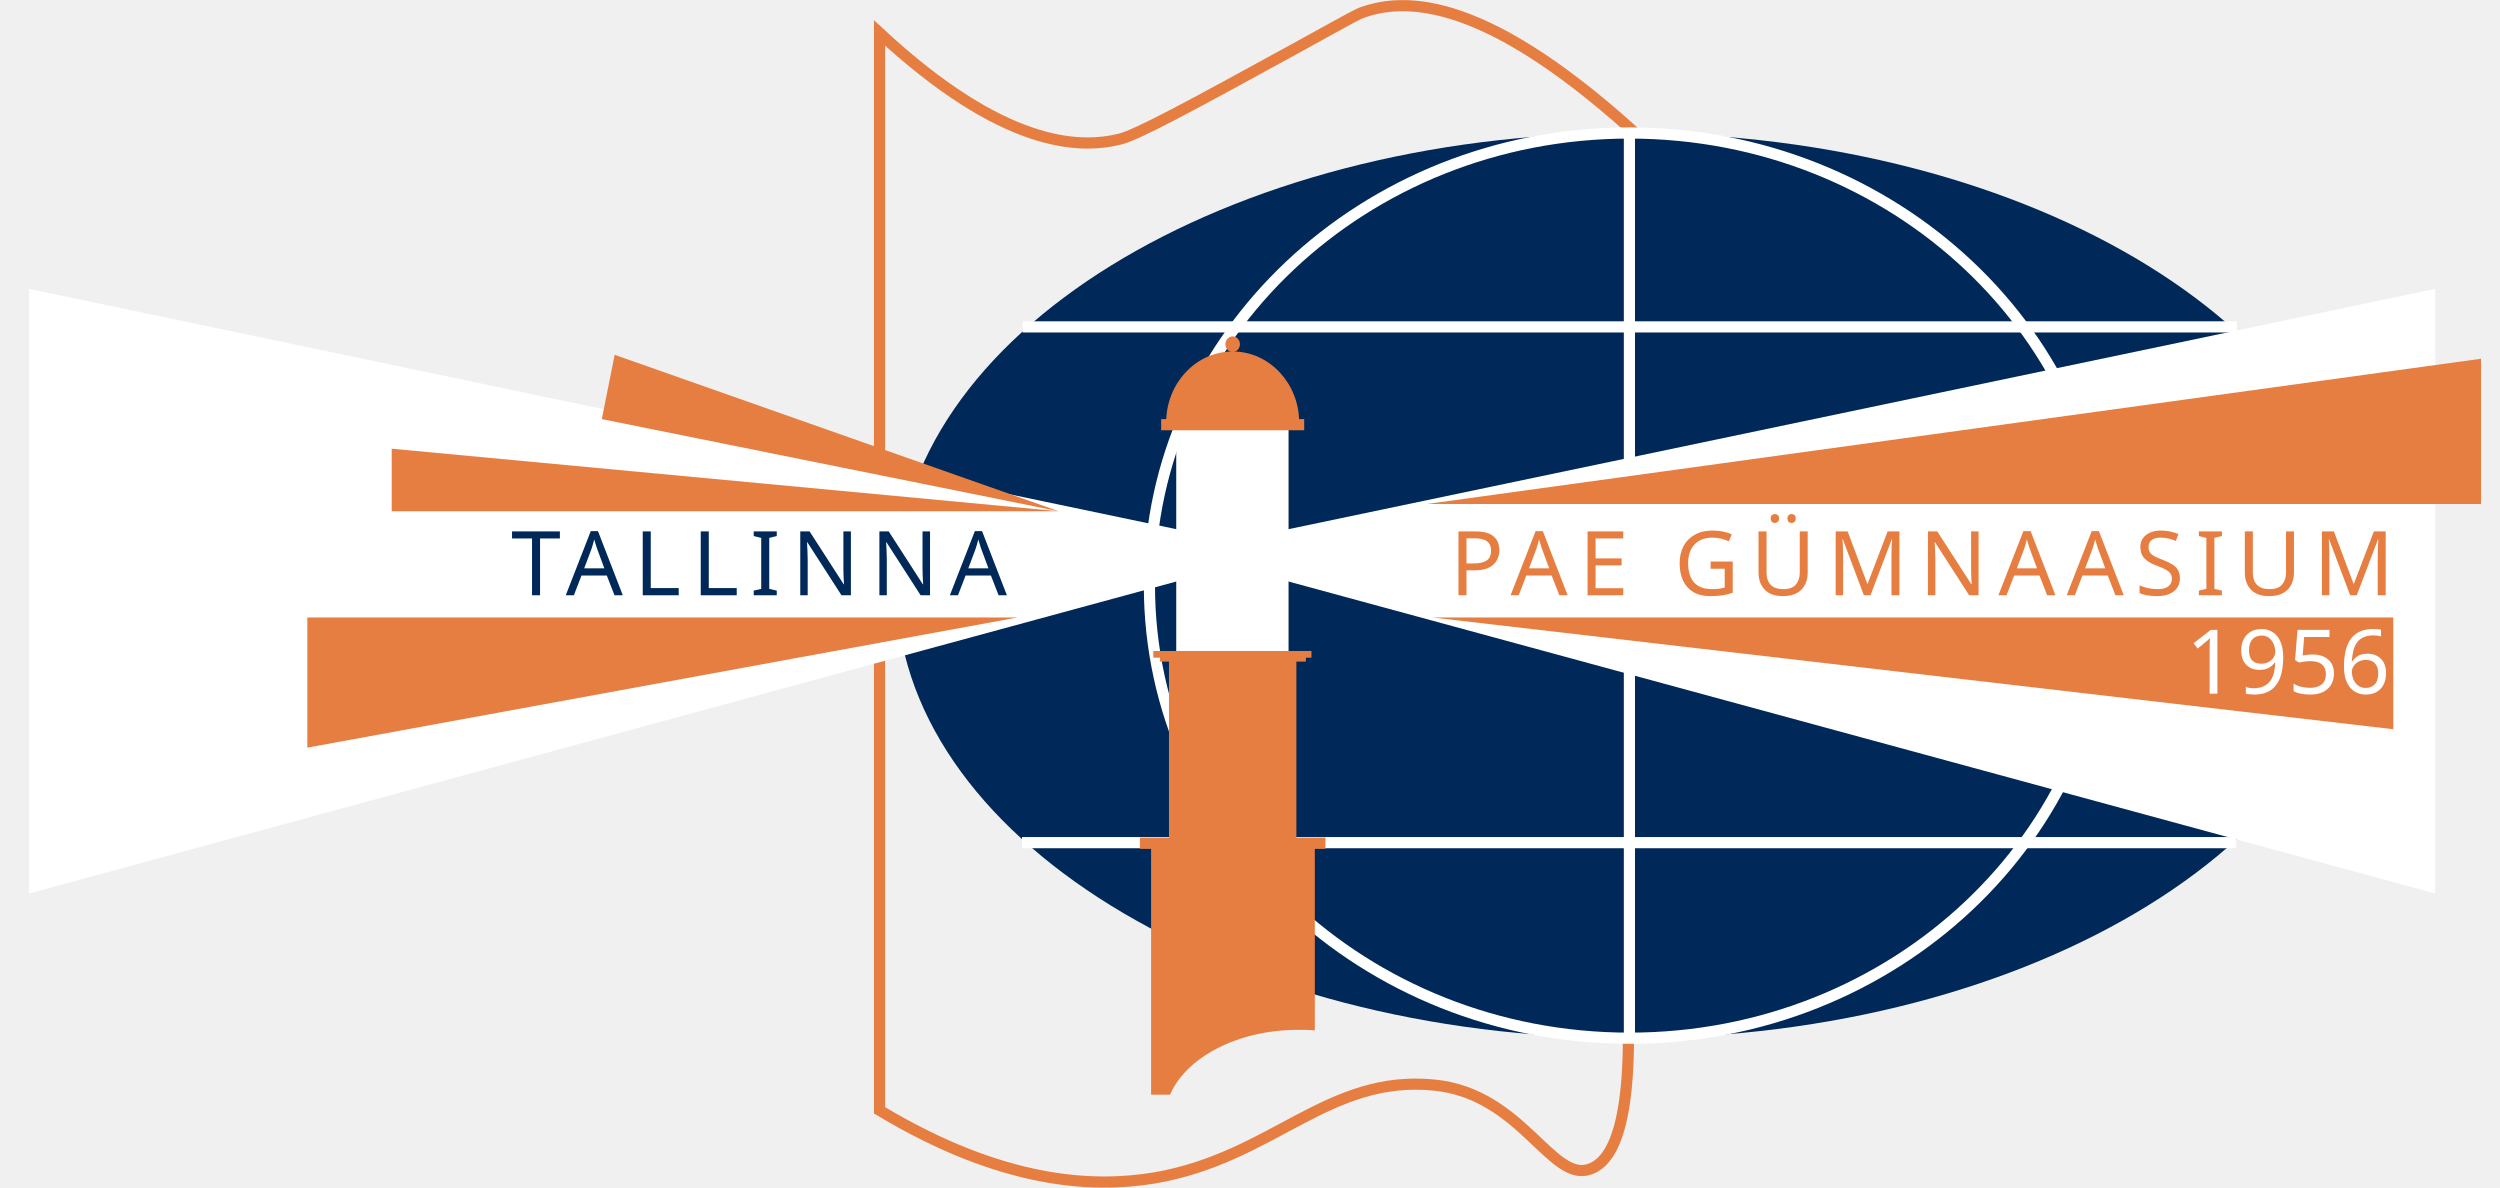
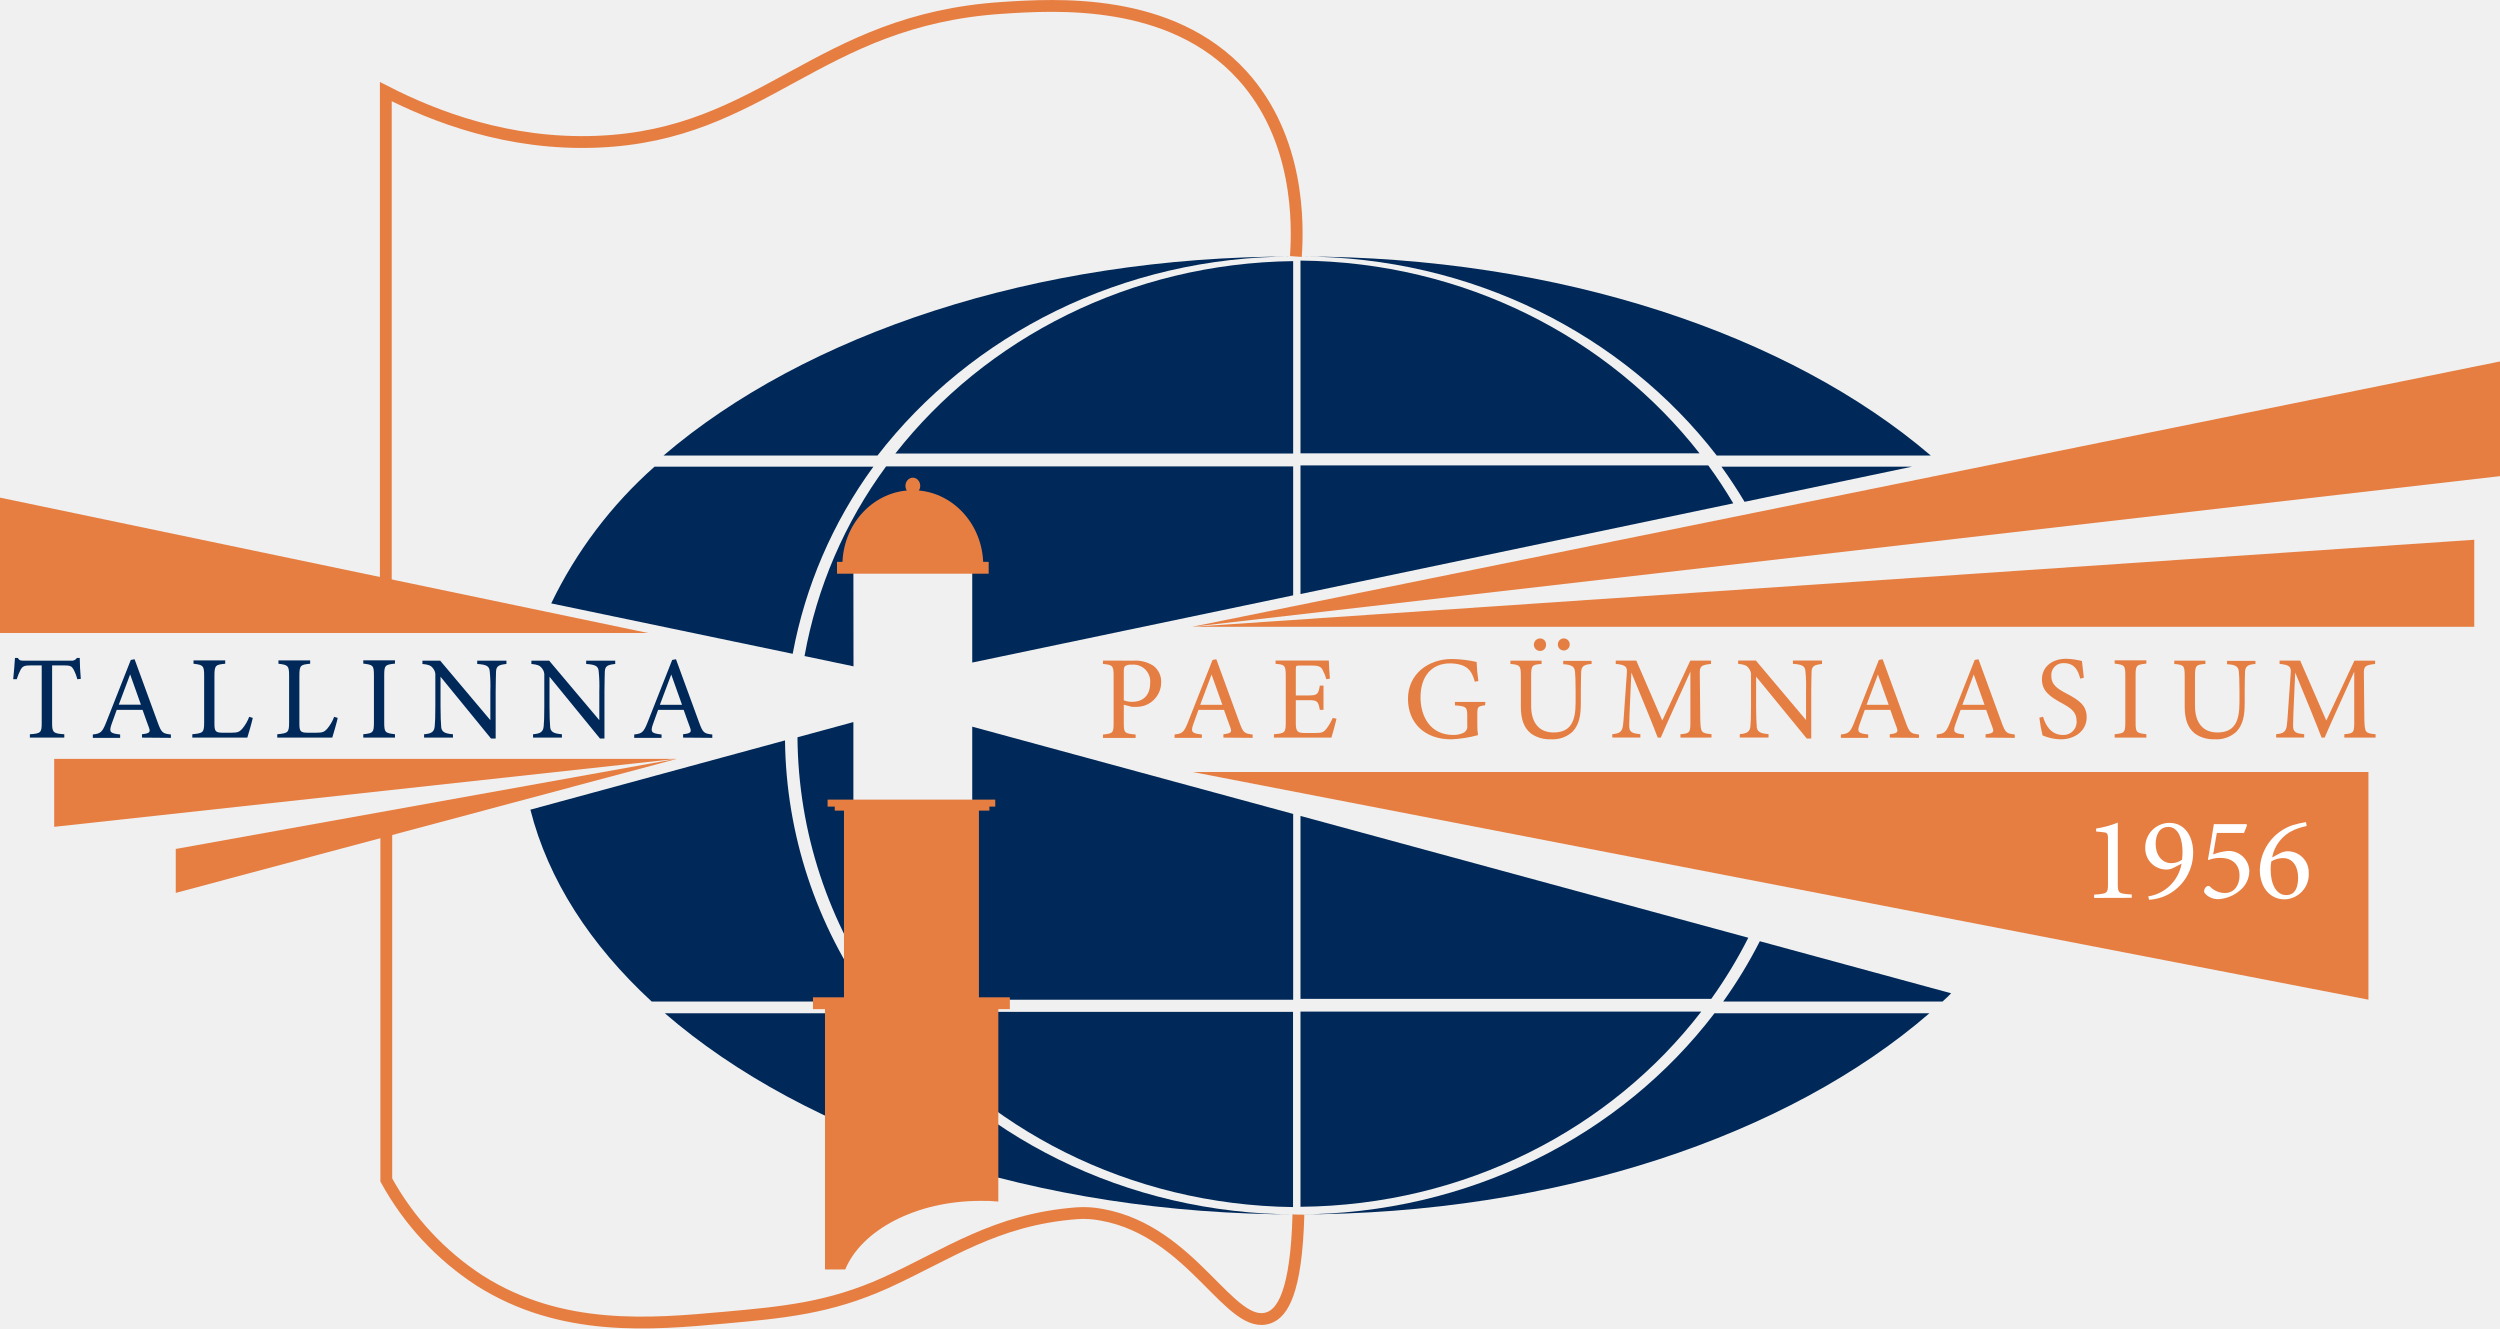
- <svg xmlns="http://www.w3.org/2000/svg" version="1.1" id="Слой_1" x="0px" y="0px" viewBox="0 0 447.4 212.5" style="enable-background:new 0 0 447.4 212.5;" xml:space="preserve">
-   <style type="text/css">
- 	.st0{fill:none;stroke:#E67E42;stroke-width:2;stroke-miterlimit:10;}
- 	.st1{fill:#002959;}
- 	.st2{fill:none;stroke:#FFFFFF;stroke-width:2;stroke-miterlimit:10;}
- 	.st3{fill:#FFFFFF;}
- 	.st4{fill:#E67E42;}
- 	.st5{fill:#E67E42;stroke:#E67E42;stroke-miterlimit:10;}
- 	.st6{fill:none;}
- 	.st7{font-family:'FrankRuhlHofshi-Regular';}
- 	.st8{font-size:16px;}
- 	.st9{letter-spacing:2;}
- </style>
-   <path id="path4" class="st0" d="M299.8,30.6C270.4,1.6,254-1.2,244.2,2.1c-1,0.3-1.2,0.4-12.6,6.7c-18.6,10.2-28,15.3-31.2,16.1  c-7.3,1.8-20.9,1.5-43-19c0,64.3,0,128.5,0,192.8c22.1,13.3,38.4,13.9,49.2,12.1c21.2-3.6,31-18.6,50.2-16.6  c15.6,1.6,20.9,17.6,27.8,15c4.3-1.6,8.3-9.2,6.3-37.1" />
-   <ellipse id="ellipse6" class="st1" cx="291.6" cy="104.8" rx="131.2" ry="81" />
-   <ellipse id="ellipse8" class="st2" cx="291.6" cy="104.8" rx="85.9" ry="81" />
-   <line id="line10" class="st2" x1="183" y1="58.5" x2="400.3" y2="58.5" />
-   <line id="line12" class="st2" x1="182.9" y1="150.8" x2="400.2" y2="150.8" />
-   <line id="line14" class="st2" x1="291.6" y1="185.8" x2="291.6" y2="23.8" />
-   <g id="g42">
-     <rect id="rect16" x="210.5" y="76.9" class="st3" width="20.1" height="39.7" />
-     <g id="g38">
-       <g id="g30">
-         <g id="g22">
-           <line id="line18" class="st0" x1="204" y1="150.9" x2="237.2" y2="150.9" />
-           <path id="path20" class="st4" d="M232.3,184.3c1,0,2,0,3,0.1v-33.5H206v45h3.4C212.2,189.3,221.4,184.3,232.3,184.3z" />
-         </g>
-         <rect id="rect24" x="209.2" y="117.7" class="st4" width="22.8" height="32.8" />
-         <rect id="rect26" x="208.1" y="117.7" class="st5" width="25.1" height="0.2" />
-         <rect id="rect28" x="206.9" y="117" class="st5" width="27.3" height="0.2" />
-       </g>
-       <g id="g36">
-         <path id="path32" class="st5" d="M220.6,63.4c-6.3,0-11.4,5.5-11.4,12.2H232C232,68.9,226.9,63.4,220.6,63.4z" />
-         <line id="line34" class="st0" x1="207.8" y1="76" x2="233.4" y2="76" />
-       </g>
-     </g>
-     <ellipse id="ellipse40" class="st4" cx="220.6" cy="61.6" rx="1.3" ry="1.4" />
-   </g>
-   <g id="g48">
-     <g id="g46">
-       <polygon id="polygon44" class="st3" points="226.3,95.6 226.3,102.9 435.8,159.9 435.8,51.7   " />
-     </g>
-   </g>
-   <polygon id="polygon50" class="st4" points="255.3,90.2 444,90.2 444,64.2 " />
-   <rect id="rect52" x="259.5" y="95.5" class="st6" width="188" height="13.3" />
-   <text id="text54" transform="matrix(1 0 0 1 259.461 106.5253)" class="st4 st7 st8 st9">PAE GÜMNAASIUM</text>
-   <polygon id="polygon56" class="st4" points="256.3,110.5 428.3,110.5 428.3,130.5 " />
-   <g id="g62">
-     <g id="g60">
-       <polygon id="polygon58" class="st3" points="5.2,51.7 5.2,159.9 214.8,102.9 214.8,95.6   " />
-     </g>
-   </g>
-   <rect id="rect64" x="91.5" y="95.5" class="st6" width="98" height="13.3" />
-   <text id="text66" transform="matrix(1 0 0 1 91.4771 106.5252)" class="st1 st7 st8 st9">TALLINNA</text>
-   <polygon id="polygon68" class="st4" points="182.1,110.5 55,110.5 55,133.8 " />
-   <polygon id="polygon70" class="st4" points="189.5,91.5 70.1,91.5 70.1,80.3 " />
-   <rect id="rect72" x="390.3" y="111.7" class="st6" width="34.4" height="13.3" />
-   <text id="text74" transform="matrix(1 0 0 1 391.1398 124.1435)" class="st3 st7 st8">1956</text>
-   <polygon id="polygon76" class="st4" points="189.5,91.5 107.7,75 110,63.5 " />
+ <svg xmlns="http://www.w3.org/2000/svg" id="Слой_1" data-name="Слой 1" viewBox="0 0 422.61 224.57">
+   <defs>
+     <style>.cls-1{fill:#002959;}.cls-2,.cls-4{fill:#e67e42;}.cls-3{fill:none;stroke-width:2px;}.cls-3,.cls-4{stroke:#e67e42;stroke-miterlimit:10;}.cls-5{fill:#e57e42;}.cls-6{fill:#fff;}</style>
+   </defs>
+   <path id="path6" class="cls-1" d="M148.34,77c15.73-20.37,41.34-33.64,70.26-33.64C174.78,43.35,136,56.62,112.17,77Z" transform="translate(0 0)" />
+   <path id="path8" class="cls-1" d="M148.72,171.29H112.39c23.79,20.59,62.8,34,106.88,34h0C190.17,205.3,164.42,191.88,148.72,171.29Z" transform="translate(0 0)" />
+   <path id="path10" class="cls-1" d="M290.2,77c-15.72-20.37-41.33-33.64-70.26-33.64,43.82,0,82.62,13.27,106.44,33.64Z" transform="translate(0 0)" />
+   <path id="path12" class="cls-1" d="M289.82,171.29h36.33c-23.78,20.59-62.79,34-106.88,34h0C248.38,205.3,274.12,191.88,289.82,171.29Z" transform="translate(0 0)" />
+   <path id="path14" class="cls-1" d="M287.29,76.63C272,57.07,247.52,44.3,219.84,44.05V76.63Z" transform="translate(0 0)" />
+   <path id="path16" class="cls-1" d="M219.84,171v33c27.85-.24,52.49-13.16,67.75-33Z" transform="translate(0 0)" />
+   <path id="path18" class="cls-1" d="M164.35,122.84v12.83H144.26V122.06l-9.45,2.57A76.36,76.36,0,0,0,149.41,169H218.6V137.59Z" transform="translate(0 0)" />
+   <path id="path20" class="cls-1" d="M144.26,96h20.09v16l54.25-11.36V78.84H149.79A77,77,0,0,0,136,110.9l8.28,1.74Z" transform="translate(0 0)" />
+   <path id="path22" class="cls-1" d="M218.6,76.67V44.14c-27.58.35-52,13.07-67.25,32.53Z" transform="translate(0 0)" />
+   <path id="path24" class="cls-1" d="M151,171.05c15.23,19.71,39.78,32.63,67.58,33v-33Z" transform="translate(0 0)" />
+   <ellipse id="ellipse26" class="cls-2" cx="154.31" cy="82.13" rx="1.25" ry="1.38" />
+   <path id="path28" class="cls-3" d="M212.67,224.61" transform="translate(0 0)" />
+   <path id="path30" class="cls-3" d="M269.84,221.33" transform="translate(0 0)" />
+   <path id="path32" class="cls-3" d="M220,204" transform="translate(0 0)" />
+   <path id="path34" class="cls-3" d="M325.48,13.06" transform="translate(0 0)" />
+   <path id="path36" class="cls-3" d="M382.66,9.78" transform="translate(0 0)" />
+   <path id="path38" class="cls-3" d="M332.78,0" transform="translate(0 0)" />
+   <path id="path40" class="cls-1" d="M134,110.52a77.61,77.61,0,0,1,13.64-31.63h-37A73.4,73.4,0,0,0,93.18,102Z" transform="translate(0 0)" />
+   <path id="path42" class="cls-1" d="M89.66,136.87c3,11.86,10.13,22.86,20.5,32.43h37.09a76.94,76.94,0,0,1-14.55-44.14Z" transform="translate(0 0)" />
+   <path id="path44" class="cls-1" d="M293,85.09c-1.31-2.2-2.71-4.35-4.23-6.42H219.84v21.75Z" transform="translate(0 0)" />
+   <path id="path46" class="cls-1" d="M219.84,137.93v30.92h69.44a78.67,78.67,0,0,0,6.26-10.33Z" transform="translate(0 0)" />
+   <path id="path48" class="cls-1" d="M323.21,78.89H291c1.39,1.92,2.69,3.91,3.91,5.94Z" transform="translate(0 0)" />
+   <path id="path50" class="cls-1" d="M297.49,159.11a79.51,79.51,0,0,1-6.19,10.19h37.08c.5-.46,1-.92,1.45-1.39Z" transform="translate(0 0)" />
+   <line id="line52" class="cls-3" x1="137.43" y1="169.59" x2="170.71" y2="169.59" />
+   <path id="path54" class="cls-2" d="M165.76,203a25.08,25.08,0,0,1,3,.12V169.59h-29.3v45h3.42C145.66,207.91,154.85,203,165.76,203Z" transform="translate(0 0)" />
+   <rect id="rect56" class="cls-2" x="142.67" y="136.35" width="22.81" height="32.82" />
+   <rect id="rect58" class="cls-4" x="141.61" y="136.35" width="25.14" height="0.18" />
+   <rect id="rect60" class="cls-4" x="140.4" y="135.67" width="27.34" height="0.18" />
+   <path id="path62" class="cls-4" d="M154.31,83.37c-6.3,0-11.41,5.46-11.41,12.19h22.81C165.71,88.83,160.61,83.37,154.31,83.37Z" transform="translate(0 0)" />
+   <line id="line64" class="cls-3" x1="141.49" y1="95.98" x2="167.13" y2="95.98" />
+   <path id="path66" class="cls-5" d="M191.59,111.68a5.6,5.6,0,0,1,3.38.86,3.37,3.37,0,0,1,1.32,2.84,4.14,4.14,0,0,1-4.17,4.11h-.77l-1.38-.36v3.12c0,1.69.14,1.73,2,1.92v.57h-5.52v-.57c1.72-.18,1.8-.3,1.8-2v-7.94c0-1.78-.22-1.82-1.8-2v-.56Zm-1.62,6.7a3.63,3.63,0,0,0,1.46.26c1.34,0,3-.68,3-3.2a2.84,2.84,0,0,0-2.57-3.08,2.53,2.53,0,0,0-.55,0,1.76,1.76,0,0,0-1.12.24c-.16.14-.22.38-.22.92Z" transform="translate(0 0)" />
+   <path id="path68" class="cls-5" d="M206.81,124.69v-.57c1.3-.15,1.46-.35,1.18-1.12s-.66-1.78-1.08-3h-4.32c-.32.9-.62,1.68-.9,2.5-.44,1.31-.16,1.47,1.48,1.66v.57h-4.62v-.57c1.26-.15,1.58-.3,2.28-2.1l4.14-10.5.64-.12c1.26,3.42,2.64,7.2,3.9,10.66.64,1.75.82,1.91,2.24,2.06v.57Zm-2-10.67c-.64,1.72-1.32,3.54-1.92,5.12h3.74Z" transform="translate(0 0)" />
+   <path id="path70" class="cls-5" d="M225.93,121.5c-.12.52-.66,2.58-.86,3.19h-9.72v-.57c1.86-.14,2-.31,2-2v-7.9c0-1.78-.22-1.88-1.72-2v-.56h9c0,.5.1,2,.18,3.06l-.6.1a6.87,6.87,0,0,0-.6-1.52c-.32-.66-.78-.8-2-.8h-1.9c-.62,0-.66.06-.66.64v4.42h2.22c1.5,0,1.6-.3,1.84-1.66h.62V120h-.62c-.26-1.44-.42-1.64-1.86-1.64h-2.2v4c0,1.4.44,1.52,1.44,1.55h1.86c1.22,0,1.42-.19,1.86-.7a8.78,8.78,0,0,0,1.08-1.85Z" transform="translate(0 0)" />
+   <path id="path72" class="cls-5" d="M251.05,119.22c-1.24.16-1.32.28-1.32,1.46v1.68a11.08,11.08,0,0,0,.12,1.91,20.46,20.46,0,0,1-4.54.71c-4.54,0-7.3-2.82-7.3-6.84,0-4.22,3.44-6.74,7.44-6.74a20.13,20.13,0,0,1,4.16.5,30,30,0,0,0,.3,3.22l-.6.12c-.48-1.7-1.06-2.42-2.32-2.84a6.85,6.85,0,0,0-1.86-.26c-3.06,0-5,2.1-5,5.76,0,3.18,1.64,6.34,5.52,6.34a4,4,0,0,0,1.7-.34,1.19,1.19,0,0,0,.68-1.28V121c0-1.46-.16-1.62-2.08-1.76v-.58h5.14Z" transform="translate(0 0)" />
+   <path id="path74" class="cls-5" d="M269.05,112.24c-1.26.08-1.72.4-1.76,1.32,0,.46-.06,1.3-.06,3.14v2.16c0,2-.24,3.6-1.4,4.83a4.93,4.93,0,0,1-3.68,1.28,5.47,5.47,0,0,1-3.28-.92c-1.2-.93-1.78-2.31-1.78-4.65v-5.1c0-1.8-.16-1.92-1.76-2.06v-.56h5.26v.56c-1.6.1-1.76.26-1.76,2.06v5c0,2.92,1.38,4.52,3.78,4.52,2.84,0,3.74-1.76,3.74-5.08v-2c0-1.84-.06-2.6-.1-3.14-.06-.9-.52-1.24-2-1.32v-.56h4.8Zm-7.7-3.2a1,1,0,0,1-1,1,1.06,1.06,0,0,1,0-2.12,1,1,0,0,1,1,1V109Zm4,0a1,1,0,1,1-2-.16,1,1,0,0,1,2,.08V109Z" transform="translate(0 0)" />
+   <path id="path76" class="cls-5" d="M284.07,124.69v-.57c1.64-.15,1.7-.27,1.68-2.42v-8.16c-1.64,3.66-4.28,9.38-5,11.15h-.52c-.68-1.83-2.94-7.33-4.46-11-.34,7-.36,8.58-.36,9,0,1.12.52,1.28,1.88,1.42v.57h-4.74v-.57c1.16-.11,1.64-.35,1.8-1.43.12-.89.14-1.61.66-8.91.08-1-.12-1.38-1.88-1.54v-.56h3.48L281,121.81l4.74-10.14h3.5v.56c-1.72.2-1.94.38-1.9,1.78l.08,7.68c.08,2.15.14,2.24,1.9,2.42v.57Z" transform="translate(0 0)" />
+   <path id="path78" class="cls-5" d="M308,112.24c-1.28.14-1.7.34-1.76,1.26,0,.64-.06,1.48-.06,3.34v8h-.76l-8.56-10.46v5c0,1.8.06,2.7.1,3.29,0,1,.54,1.32,2,1.43v.57H294.1v-.57c1.24-.1,1.72-.39,1.8-1.38.06-.64.1-1.54.1-3.36v-5.1a1.76,1.76,0,0,0-.4-1.32c-.38-.5-.8-.62-1.78-.72v-.56h3l8.48,10.06v-4.9a24.55,24.55,0,0,0-.1-3.32c-.06-.9-.52-1.18-2.12-1.28v-.56H308Z" transform="translate(0 0)" />
+   <path id="path80" class="cls-5" d="M319.45,124.69v-.57c1.3-.15,1.46-.35,1.18-1.12s-.66-1.78-1.08-3h-4.32c-.32.9-.62,1.68-.9,2.5-.44,1.31-.16,1.47,1.48,1.66v.57h-4.62v-.57c1.26-.15,1.58-.3,2.28-2.1l4.14-10.5.64-.12c1.26,3.42,2.64,7.2,3.9,10.66.64,1.75.82,1.91,2.24,2.06v.57Zm-2-10.67c-.64,1.72-1.32,3.54-1.92,5.12h3.74Z" transform="translate(0 0)" />
+   <path id="path82" class="cls-5" d="M335.65,124.69v-.57c1.3-.15,1.46-.35,1.18-1.12s-.66-1.78-1.08-3h-4.32c-.32.9-.62,1.68-.9,2.5-.44,1.31-.16,1.47,1.48,1.66v.57h-4.62v-.57c1.26-.15,1.58-.3,2.28-2.1l4.14-10.5.64-.12c1.26,3.42,2.64,7.2,3.9,10.66.64,1.75.82,1.91,2.24,2.06v.57Zm-2-10.67c-.64,1.72-1.32,3.54-1.92,5.12h3.74Z" transform="translate(0 0)" />
+   <path id="path84" class="cls-5" d="M351.65,114.72c-.34-1.32-.9-2.62-2.78-2.62a2,2,0,0,0-2.11,1.89,2.81,2.81,0,0,0,0,.29c0,1.38.88,2.08,2.54,2.94,2.4,1.24,3.44,2.16,3.44,4.06,0,2.11-1.82,3.7-4.4,3.7a8.28,8.28,0,0,1-3.06-.66,25.48,25.48,0,0,1-.54-3l.62-.16c.4,1.34,1.28,3.08,3.36,3.08a2.2,2.2,0,0,0,2.32-2.07v-.23c0-1.54-.82-2.16-2.58-3.12-2.1-1.14-3.28-2.1-3.28-4s1.48-3.46,4.12-3.46a12.37,12.37,0,0,1,2.64.38c.08.72.16,1.52.32,2.82Z" transform="translate(0 0)" />
+   <path id="path86" class="cls-5" d="M357.47,124.69v-.57c1.64-.18,1.8-.26,1.8-2v-7.94c0-1.72-.16-1.8-1.8-2v-.56h5.36v.56c-1.66.18-1.82.26-1.82,2v7.94c0,1.73.16,1.78,1.82,2v.57Z" transform="translate(0 0)" />
+   <path id="path88" class="cls-5" d="M381.27,112.24c-1.26.08-1.72.4-1.76,1.32,0,.46-.06,1.3-.06,3.14v2.16c0,2-.24,3.6-1.4,4.83a4.93,4.93,0,0,1-3.68,1.28,5.47,5.47,0,0,1-3.28-.92c-1.2-.93-1.78-2.31-1.78-4.65v-5.1c0-1.8-.16-1.92-1.76-2.06v-.56h5.26v.56c-1.6.1-1.76.26-1.76,2.06v5c0,2.92,1.38,4.52,3.78,4.52,2.84,0,3.74-1.76,3.74-5.08v-2c0-1.84-.06-2.6-.1-3.14-.06-.9-.52-1.24-2-1.32v-.56h4.8Z" transform="translate(0 0)" />
+   <path id="path90" class="cls-5" d="M396.29,124.69v-.57c1.64-.15,1.7-.27,1.68-2.42v-8.16c-1.64,3.66-4.28,9.38-5,11.15h-.52c-.68-1.83-2.94-7.33-4.46-11-.34,7-.36,8.58-.36,9,0,1.12.52,1.28,1.88,1.42v.57h-4.74v-.57c1.16-.11,1.64-.35,1.8-1.43.12-.89.14-1.61.66-8.91.08-1-.12-1.38-1.88-1.54v-.56h3.48l4.42,10.14L398,111.68h3.5v.56c-1.72.2-1.94.38-1.9,1.78l.08,7.68c.08,2.15.14,2.24,1.9,2.42v.57Z" transform="translate(0 0)" />
+   <path id="path92" class="cls-1" d="M13.07,114.82a7.6,7.6,0,0,0-.64-1.66c-.32-.54-.52-.68-1.62-.68h-2v9.74c0,1.56.16,1.79,2.06,1.9v.57H5.05v-.57c1.86-.11,2-.31,2-1.9v-9.74H5.25c-1.1,0-1.42.12-1.76.72a9.49,9.49,0,0,0-.66,1.62h-.6c.12-1.22.24-2.48.3-3.6H3c.3.48.52.46,1.08.46H12a1,1,0,0,0,1-.46h.48c0,.94.08,2.38.18,3.54Z" transform="translate(0 0)" />
+   <path id="path94" class="cls-1" d="M24,124.69v-.57c1.3-.15,1.46-.35,1.18-1.12s-.66-1.78-1.08-3H19.73c-.32.9-.62,1.68-.9,2.5-.44,1.31-.16,1.47,1.48,1.66v.57H15.69v-.57c1.26-.15,1.58-.3,2.28-2.1l4.14-10.5.64-.12c1.26,3.42,2.64,7.2,3.9,10.66.64,1.75.82,1.91,2.24,2.06v.57ZM22,114c-.64,1.72-1.32,3.54-1.92,5.12h3.74Z" transform="translate(0 0)" />
+   <path id="path96" class="cls-1" d="M42.73,121.36c-.12.62-.72,2.7-.92,3.33h-9.3v-.57c1.82-.18,2-.27,2-2V114.2c0-1.7-.2-1.8-1.8-2v-.56h5.36v.56c-1.6.16-1.82.24-1.82,2v8.14c0,1.22.16,1.51,1.3,1.52h1.58c1,0,1.32-.12,1.78-.62a6.85,6.85,0,0,0,1.22-2.07Z" transform="translate(0 0)" />
+   <path id="path98" class="cls-1" d="M57.09,121.36c-.12.62-.72,2.7-.92,3.33h-9.3v-.57c1.82-.18,2-.27,2-2V114.2c0-1.7-.2-1.8-1.8-2v-.56h5.36v.56c-1.6.16-1.82.24-1.82,2v8.14c0,1.22.16,1.51,1.3,1.52h1.58c1,0,1.32-.12,1.78-.62a6.85,6.85,0,0,0,1.22-2.07Z" transform="translate(0 0)" />
+   <path id="path100" class="cls-1" d="M61.41,124.69v-.57c1.64-.18,1.8-.26,1.8-2v-7.94c0-1.72-.16-1.8-1.8-2v-.56h5.36v.56c-1.66.18-1.82.26-1.82,2v7.94c0,1.73.16,1.78,1.82,2v.57Z" transform="translate(0 0)" />
+   <path id="path102" class="cls-1" d="M85.61,112.24c-1.28.14-1.7.34-1.76,1.26,0,.64-.06,1.48-.06,3.34v8H83L74.47,114.4v5c0,1.8.06,2.7.1,3.29,0,1,.54,1.32,2,1.43v.57H71.69v-.57c1.24-.1,1.72-.39,1.8-1.38.06-.64.1-1.54.1-3.36v-5.1a1.76,1.76,0,0,0-.4-1.32c-.38-.5-.8-.62-1.78-.72v-.56h3l8.48,10.06v-4.9a24.55,24.55,0,0,0-.1-3.32c-.06-.9-.52-1.18-2.12-1.28v-.56h4.94Z" transform="translate(0 0)" />
+   <path id="path104" class="cls-1" d="M104,112.24c-1.28.14-1.7.34-1.76,1.26,0,.64-.06,1.48-.06,3.34v8h-.76L92.89,114.4v5c0,1.8.06,2.7.1,3.29,0,1,.54,1.32,2,1.43v.57H90.11v-.57c1.24-.1,1.72-.39,1.8-1.38.06-.64.1-1.54.1-3.36v-5.1a1.76,1.76,0,0,0-.4-1.32c-.38-.5-.8-.62-1.78-.72v-.56h3l8.48,10.06v-4.9a24.55,24.55,0,0,0-.1-3.32c-.06-.9-.52-1.18-2.12-1.28v-.56H104Z" transform="translate(0 0)" />
+   <path id="path106" class="cls-1" d="M115.47,124.69v-.57c1.3-.15,1.46-.35,1.18-1.12s-.66-1.78-1.08-3h-4.32c-.32.9-.62,1.68-.9,2.5-.44,1.31-.16,1.47,1.48,1.66v.57h-4.62v-.57c1.26-.15,1.58-.3,2.28-2.1l4.14-10.5.64-.12c1.26,3.42,2.64,7.2,3.9,10.66.64,1.75.82,1.91,2.24,2.06v.57Zm-2-10.67c-.64,1.72-1.32,3.54-1.92,5.12h3.74Z" transform="translate(0 0)" />
+   <polygon id="polygon108" class="cls-2" points="9.16 128.28 9.16 139.77 114.33 128.28 9.16 128.28" />
+   <polygon id="polygon110" class="cls-2" points="29.71 143.51 29.71 150.94 114.33 128.31 114.33 128.28 29.71 143.51" />
+   <path id="path112" class="cls-3" d="M65.22,98.56V15.49c8.21,4.2,20.7,9.07,35.71,8.47,28.34-1.12,37-20.58,68.53-22.63C178.38.75,197.94-.53,210,12.74c9.71,10.69,9.44,25.2,9.06,30.62" transform="translate(0 0)" />
+   <path id="path114" class="cls-3" d="M65.3,140.26v59.21a47.53,47.53,0,0,0,15.77,17c13.82,8.77,29,7.4,41.46,6.27,9.73-.88,17.63-1.59,27.11-5.86,10.58-4.78,18.56-10.73,32.4-11.79a16,16,0,0,1,4.2.26c15.49,2.78,21.77,19.92,28.34,17.37,2.09-.81,4.56-4,4.91-17.4" transform="translate(0 0)" />
+   <polygon id="polygon116" class="cls-2" points="0 107 109.53 107 0 84.12 0 107" />
+   <polygon id="polygon120" class="cls-2" points="400.37 168.99 400.37 130.5 201.6 130.5 400.37 168.99" />
+   <path id="path122" class="cls-6" d="M354,151.79v-.56c2.22-.14,2.34-.24,2.34-1.74V141.8c0-1-.14-1.06-1-1.14l-1-.1v-.5a16.68,16.68,0,0,0,3.66-1v10.41c0,1.52.12,1.6,2.36,1.74v.56Z" transform="translate(0 0)" />
+   <path id="path124" class="cls-6" d="M368.78,146l-1.34.69a2.51,2.51,0,0,1-1.2.3,3.56,3.56,0,0,1-3.6-3.54,1.47,1.47,0,0,1,0-.21,4.11,4.11,0,0,1,4.1-4.14h0c2.58,0,4,2.28,4,5a8,8,0,0,1-5.06,7.49,9.3,9.3,0,0,1-2.38.52l-.16-.58A6.77,6.77,0,0,0,368.78,146Zm-2.28-6.2c-1.56,0-2.1,1.48-2.1,2.88,0,1.77,1,3.23,2.66,3.23a3,3,0,0,0,1.8-.58,11.38,11.38,0,0,0,.08-1.31c0-1.8-.5-4.24-2.44-4.24Z" transform="translate(0 0)" />
+   <path id="path126" class="cls-6" d="M379.74,139.32l.12.16-.52,1.32h-4.6c-.18,1.1-.44,2.66-.62,3.64a9.16,9.16,0,0,1,2.36-.58,3.49,3.49,0,0,1,3.75,3.21,1.34,1.34,0,0,1,0,.2,4.24,4.24,0,0,1-1.72,3.36A6.07,6.07,0,0,1,375,152a3,3,0,0,1-2.08-.78c-.28-.26-.36-.42-.32-.68a1,1,0,0,1,.42-.68.43.43,0,0,1,.56,0,3.49,3.49,0,0,0,2.52,1.1c1.68,0,2.48-1.44,2.48-2.94,0-1.76-1.06-3-3.28-3a5.71,5.71,0,0,0-2,.37l-.06-.08c.3-1.57.74-4.39,1-6Z" transform="translate(0 0)" />
+   <path id="path128" class="cls-6" d="M385.42,144.24a2.84,2.84,0,0,1,1.28-.34,3.56,3.56,0,0,1,3.58,3.54v.17a4.22,4.22,0,0,1-4,4.42h-.11c-2.36,0-4.16-1.94-4.16-5a8.15,8.15,0,0,1,5.54-7.54,17.6,17.6,0,0,1,2.26-.52l.12.66a11.73,11.73,0,0,0-2.18.68,6.34,6.34,0,0,0-3.66,4.63Zm.48.81a4.14,4.14,0,0,0-1.94.55,6.29,6.29,0,0,0-.12,1.37c0,2.5.94,4.34,2.64,4.34s2-1.64,2-3c0-1.64-.76-3.26-2.58-3.26Z" transform="translate(0 0)" />
+   <polygon class="cls-2" points="422.61 80.49 422.61 61.1 201.49 105.96 422.61 80.49" />
+   <polygon class="cls-2" points="201.49 105.96 418.26 105.96 418.26 91.24 201.49 105.96" />
</svg>
